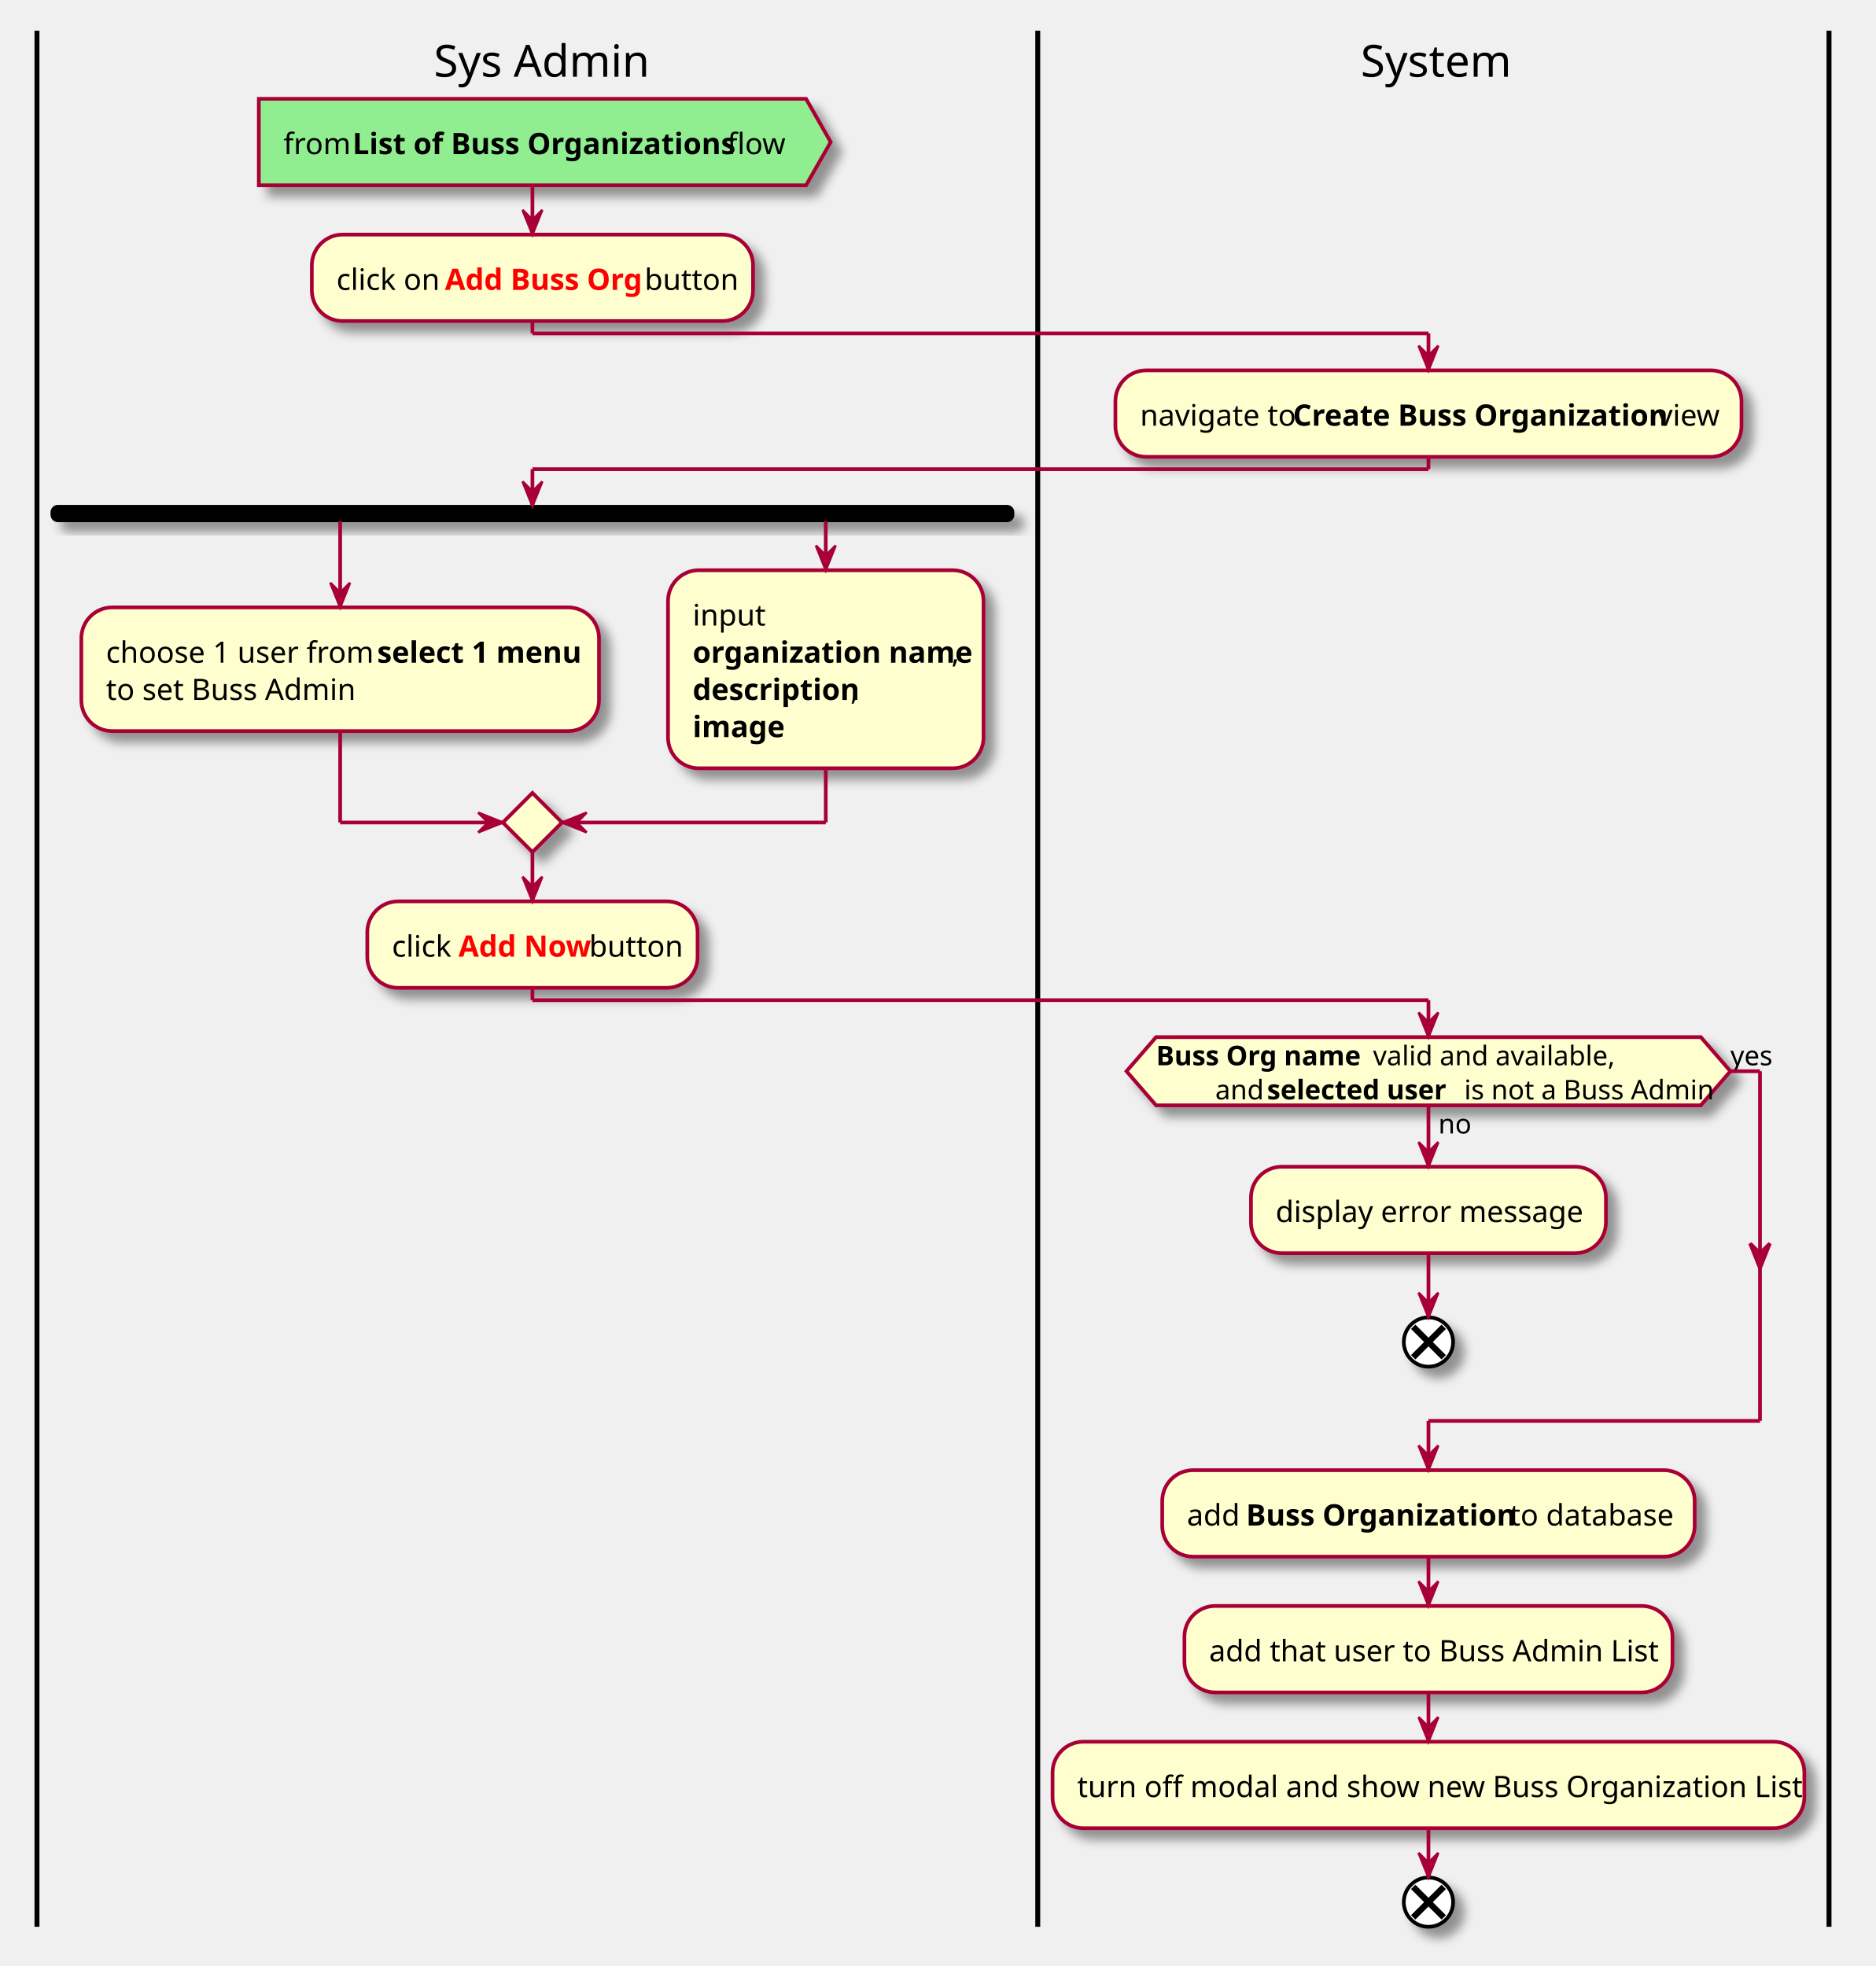
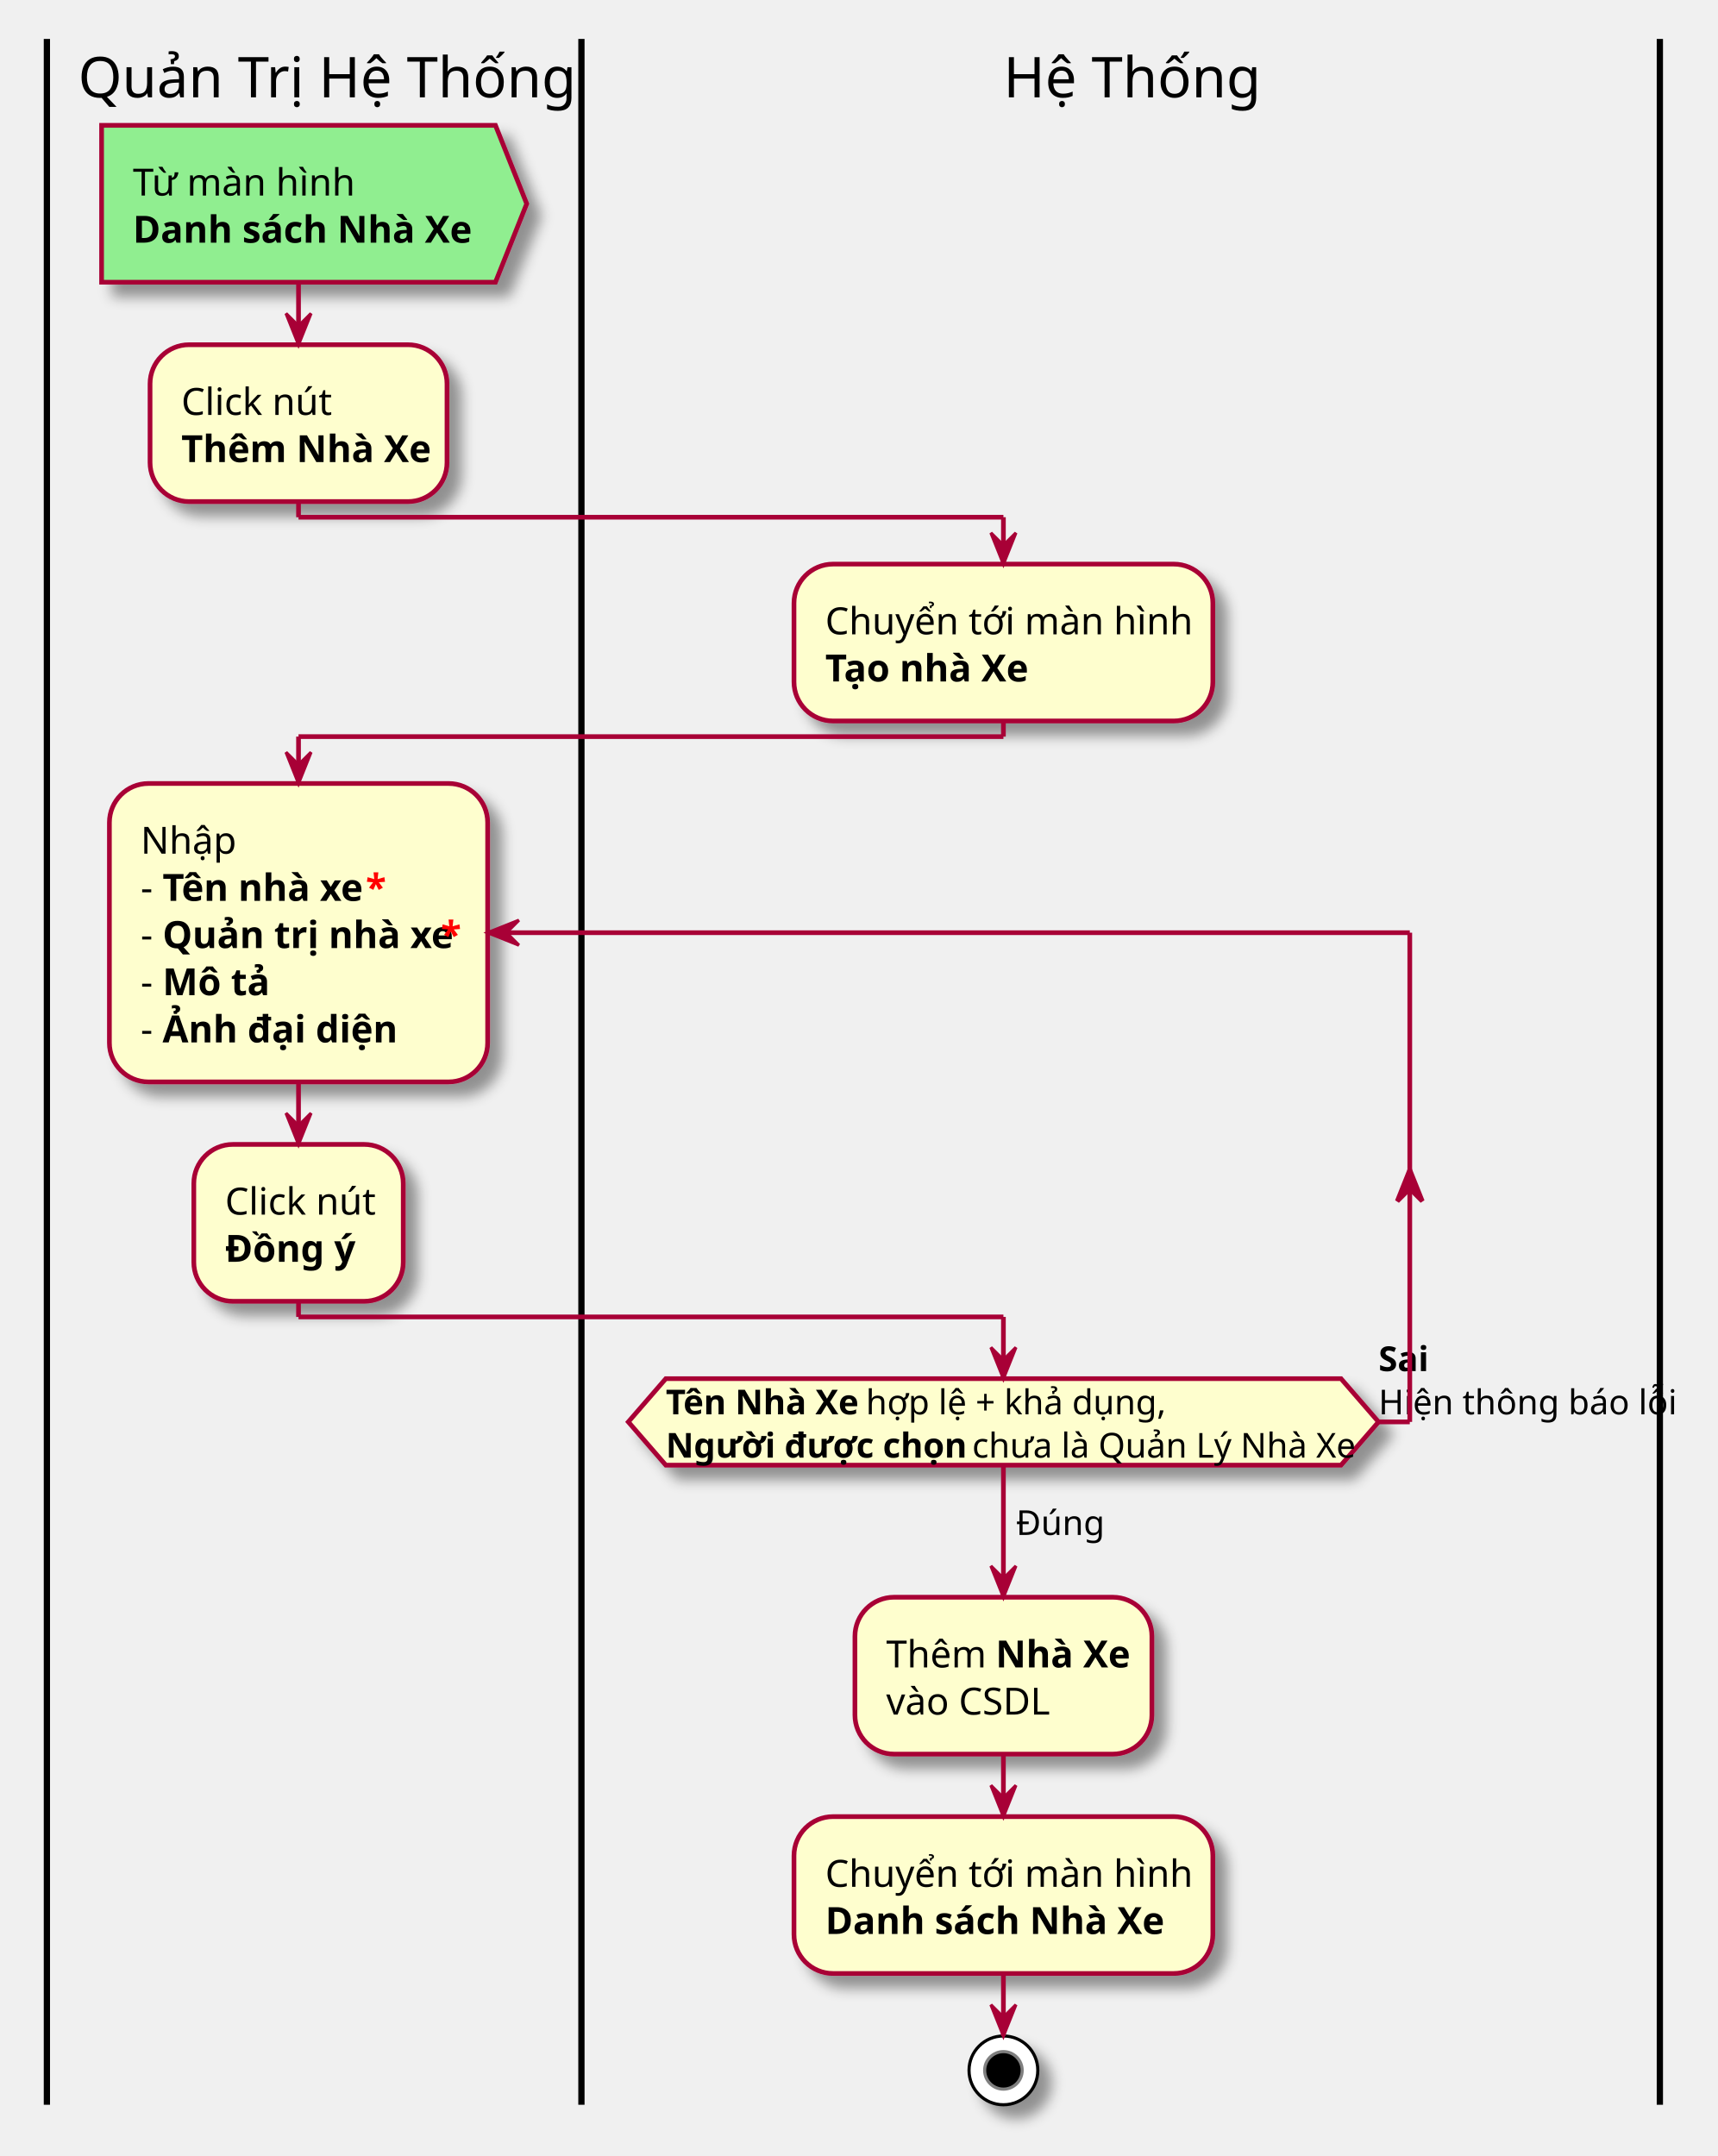
- <svg xmlns="http://www.w3.org/2000/svg" contentScriptType="application/ecmascript" contentStyleType="text/css" height="1662.5px" preserveAspectRatio="none" style="width:1585px;height:1662px;" version="1.1" viewBox="0 0 1585 1662" width="1585.417px" zoomAndPan="magnify">
+ <svg xmlns="http://www.w3.org/2000/svg" contentScriptType="application/ecmascript" contentStyleType="text/css" height="1437.5px" preserveAspectRatio="none" style="width:1145px;height:1437px;" version="1.1" viewBox="0 0 1145 1437" width="1145.833px" zoomAndPan="magnify">
  <defs>
-     <filter height="300%" id="f1rfet41tgcrmp" width="300%" x="-1" y="-1">
+     <filter height="300%" id="f10mqu7fwv2vjh" width="300%" x="-1" y="-1">
      <feGaussianBlur result="blurOut" stdDeviation="4.167" />
      <feColorMatrix in="blurOut" result="blurOut2" type="matrix" values="0 0 0 0 0 0 0 0 0 0 0 0 0 0 0 0 0 0 .4 0" />
      <feOffset dx="8.333" dy="8.333" in="blurOut2" result="blurOut3" />
      <feBlend in="SourceGraphic" in2="blurOut3" mode="normal" />
    </filter>
  </defs>
  <g>
-     <polygon fill="#90EE90" filter="url(#f1rfet41tgcrmp)" points="218.75,83.533,681.25,83.533,702.083,120.089,681.25,156.645,218.75,156.645" style="stroke:#A80036;stroke-width:3.125;" />
-     <text fill="#000000" font-family="sans-serif" font-size="25" lengthAdjust="spacing" textLength="52.083" x="239.583" y="130.318">from</text>
-     <text fill="#000000" font-family="sans-serif" font-size="25" font-weight="bold" lengthAdjust="spacing" textLength="310.417" x="297.917" y="130.318">List of Buss Organizations</text>
-     <text fill="#000000" font-family="sans-serif" font-size="25" lengthAdjust="spacing" textLength="45.833" x="614.583" y="130.318">flow</text>
-     <rect fill="#FEFECE" filter="url(#f1rfet41tgcrmp)" height="73.112" rx="26.042" ry="26.042" style="stroke:#A80036;stroke-width:3.125;" width="372.917" x="263.542" y="198.311" />
-     <text fill="#000000" font-family="sans-serif" font-size="25" lengthAdjust="spacing" textLength="85.417" x="284.375" y="245.097">click on</text>
-     <text fill="#FF0000" font-family="sans-serif" font-size="25" font-weight="bold" lengthAdjust="spacing" textLength="162.5" x="376.042" y="245.097">Add Buss Org</text>
-     <text fill="#000000" font-family="sans-serif" font-size="25" lengthAdjust="spacing" textLength="70.833" x="544.792" y="245.097">button</text>
-     <rect fill="#000000" filter="url(#f1rfet41tgcrmp)" height="12.5" rx="5.208" ry="5.208" style="stroke:#000000;stroke-width:2.083;" width="812.5" x="43.75" y="427.869" />
-     <rect fill="#FEFECE" filter="url(#f1rfet41tgcrmp)" height="104.557" rx="26.042" ry="26.042" style="stroke:#A80036;stroke-width:3.125;" width="437.5" x="68.75" y="513.481" />
-     <text fill="#000000" font-family="sans-serif" font-size="25" lengthAdjust="spacing" textLength="222.917" x="89.583" y="560.266">choose 1 user from</text>
-     <text fill="#000000" font-family="sans-serif" font-size="25" font-weight="bold" lengthAdjust="spacing" textLength="166.667" x="318.75" y="560.266">select 1 menu</text>
-     <text fill="#000000" font-family="sans-serif" font-size="25" lengthAdjust="spacing" textLength="208.333" x="89.583" y="591.711">to set Buss Admin</text>
-     <rect fill="#FEFECE" filter="url(#f1rfet41tgcrmp)" height="167.448" rx="26.042" ry="26.042" style="stroke:#A80036;stroke-width:3.125;" width="266.667" x="564.583" y="482.035" />
-     <text fill="#000000" font-family="sans-serif" font-size="25" lengthAdjust="spacing" textLength="56.25" x="585.417" y="528.821">input</text>
-     <text fill="#000000" font-family="sans-serif" font-size="25" font-weight="bold" lengthAdjust="spacing" textLength="218.75" x="585.417" y="560.266">organization name</text>
-     <text fill="#000000" font-family="sans-serif" font-size="25" lengthAdjust="spacing" textLength="6.25" x="804.167" y="560.266">,</text>
-     <text fill="#000000" font-family="sans-serif" font-size="25" font-weight="bold" lengthAdjust="spacing" textLength="133.333" x="585.417" y="591.711">description</text>
-     <text fill="#000000" font-family="sans-serif" font-size="25" lengthAdjust="spacing" textLength="6.25" x="718.75" y="591.711">,</text>
-     <text fill="#000000" font-family="sans-serif" font-size="25" font-weight="bold" lengthAdjust="spacing" textLength="72.917" x="585.417" y="623.157">image</text>
-     <polygon fill="#FEFECE" filter="url(#f1rfet41tgcrmp)" points="450,670.317,475,695.317,450,720.317,425,695.317,450,670.317" style="stroke:#A80036;stroke-width:3.125;" />
-     <rect fill="#FEFECE" filter="url(#f1rfet41tgcrmp)" height="73.112" rx="26.042" ry="26.042" style="stroke:#A80036;stroke-width:3.125;" width="279.167" x="310.417" y="761.983" />
-     <text fill="#000000" font-family="sans-serif" font-size="25" lengthAdjust="spacing" textLength="50" x="331.25" y="808.769">click</text>
-     <text fill="#FF0000" font-family="sans-serif" font-size="25" font-weight="bold" lengthAdjust="spacing" textLength="104.167" x="387.5" y="808.769">Add Now</text>
-     <text fill="#000000" font-family="sans-serif" font-size="25" lengthAdjust="spacing" textLength="70.833" x="497.917" y="808.769">button</text>
-     <line style="stroke:#000000;stroke-width:4.167;" x1="31.25" x2="31.25" y1="25.948" y2="1628.845" />
-     <rect fill="#FEFECE" filter="url(#f1rfet41tgcrmp)" height="73.112" rx="26.042" ry="26.042" style="stroke:#A80036;stroke-width:3.125;" width="529.167" x="942.708" y="313.09" />
-     <text fill="#000000" font-family="sans-serif" font-size="25" lengthAdjust="spacing" textLength="122.917" x="963.542" y="359.875">navigate to</text>
-     <text fill="#000000" font-family="sans-serif" font-size="25" font-weight="bold" lengthAdjust="spacing" textLength="302.083" x="1092.708" y="359.875">Create Buss Organization</text>
-     <text fill="#000000" font-family="sans-serif" font-size="25" lengthAdjust="spacing" textLength="50" x="1401.042" y="359.875">view</text>
-     <rect fill="#FEFECE" filter="url(#f1rfet41tgcrmp)" height="73.112" rx="26.042" ry="26.042" style="stroke:#A80036;stroke-width:3.125;" width="300" x="1057.292" y="986.324" />
-     <text fill="#000000" font-family="sans-serif" font-size="25" lengthAdjust="spacing" textLength="258.333" x="1078.125" y="1033.11">display error message</text>
-     <ellipse cx="1207.292" cy="1134.509" fill="#FFFFFF" filter="url(#f1rfet41tgcrmp)" rx="20.833" ry="20.833" style="stroke:#000000;stroke-width:3.125;" />
-     <line style="stroke:#000000;stroke-width:5.208;" x1="1194.402" x2="1220.182" y1="1121.619" y2="1147.399" />
-     <line style="stroke:#000000;stroke-width:5.208;" x1="1220.182" x2="1194.402" y1="1121.619" y2="1147.399" />
-     <polygon fill="#FEFECE" filter="url(#f1rfet41tgcrmp)" points="977.083,876.762,1437.5,876.762,1462.5,905.587,1437.5,934.412,977.083,934.412,952.083,905.587,977.083,876.762" style="stroke:#A80036;stroke-width:3.125;" />
-     <text fill="#000000" font-family="sans-serif" font-size="22.917" lengthAdjust="spacing" textLength="25" x="1215.625" y="958.201">no</text>
-     <text fill="#000000" font-family="sans-serif" font-size="22.917" font-weight="bold" lengthAdjust="spacing" textLength="177.083" x="977.083" y="900.551">Buss Org name</text>
-     <text fill="#000000" font-family="sans-serif" font-size="22.917" lengthAdjust="spacing" textLength="189.583" x="1160.417" y="900.551">valid and available,</text>
-     <text fill="#000000" font-family="sans-serif" font-size="22.917" lengthAdjust="spacing" textLength="37.5" x="1027.083" y="929.376">and</text>
-     <text fill="#000000" font-family="sans-serif" font-size="22.917" font-weight="bold" lengthAdjust="spacing" textLength="160.417" x="1070.833" y="929.376">selected user</text>
-     <text fill="#000000" font-family="sans-serif" font-size="22.917" lengthAdjust="spacing" textLength="200" x="1237.5" y="929.376">is not a Buss Admin</text>
-     <text fill="#000000" font-family="sans-serif" font-size="22.917" lengthAdjust="spacing" textLength="37.5" x="1462.5" y="900.551">yes</text>
-     <rect fill="#FEFECE" filter="url(#f1rfet41tgcrmp)" height="73.112" rx="26.042" ry="26.042" style="stroke:#A80036;stroke-width:3.125;" width="450" x="982.292" y="1242.843" />
-     <text fill="#000000" font-family="sans-serif" font-size="25" lengthAdjust="spacing" textLength="43.75" x="1003.125" y="1289.628">add</text>
-     <text fill="#000000" font-family="sans-serif" font-size="25" font-weight="bold" lengthAdjust="spacing" textLength="216.667" x="1053.125" y="1289.628">Buss Organization</text>
-     <text fill="#000000" font-family="sans-serif" font-size="25" lengthAdjust="spacing" textLength="135.417" x="1276.042" y="1289.628">to database</text>
-     <rect fill="#FEFECE" filter="url(#f1rfet41tgcrmp)" height="73.112" rx="26.042" ry="26.042" style="stroke:#A80036;stroke-width:3.125;" width="412.5" x="1001.042" y="1357.621" />
-     <text fill="#000000" font-family="sans-serif" font-size="25" lengthAdjust="spacing" textLength="370.833" x="1021.875" y="1404.407">add that user to Buss Admin List</text>
-     <rect fill="#FEFECE" filter="url(#f1rfet41tgcrmp)" height="73.112" rx="26.042" ry="26.042" style="stroke:#A80036;stroke-width:3.125;" width="635.417" x="889.583" y="1472.4" />
-     <text fill="#000000" font-family="sans-serif" font-size="25" lengthAdjust="spacing" textLength="593.75" x="910.417" y="1519.185">turn off modal and show new Buss Organization List</text>
-     <ellipse cx="1207.292" cy="1608.012" fill="#FFFFFF" filter="url(#f1rfet41tgcrmp)" rx="20.833" ry="20.833" style="stroke:#000000;stroke-width:3.125;" />
-     <line style="stroke:#000000;stroke-width:5.208;" x1="1194.402" x2="1220.182" y1="1595.122" y2="1620.902" />
-     <line style="stroke:#000000;stroke-width:5.208;" x1="1220.182" x2="1194.402" y1="1595.122" y2="1620.902" />
-     <line style="stroke:#000000;stroke-width:4.167;" x1="877.083" x2="877.083" y1="25.948" y2="1628.845" />
-     <line style="stroke:#000000;stroke-width:4.167;" x1="1545.833" x2="1545.833" y1="25.948" y2="1628.845" />
-     <line style="stroke:#A80036;stroke-width:3.125;" x1="450" x2="450" y1="156.645" y2="198.311" />
-     <polygon fill="#A80036" points="441.667,177.478,450,198.311,458.333,177.478,450,185.811" style="stroke:#A80036;stroke-width:2.083;" />
-     <line style="stroke:#A80036;stroke-width:3.125;" x1="287.5" x2="287.5" y1="440.369" y2="513.481" />
-     <polygon fill="#A80036" points="279.167,492.647,287.5,513.481,295.833,492.647,287.5,500.981" style="stroke:#A80036;stroke-width:2.083;" />
-     <line style="stroke:#A80036;stroke-width:3.125;" x1="697.917" x2="697.917" y1="440.369" y2="482.035" />
-     <polygon fill="#A80036" points="689.583,461.202,697.917,482.035,706.25,461.202,697.917,469.535" style="stroke:#A80036;stroke-width:2.083;" />
-     <line style="stroke:#A80036;stroke-width:3.125;" x1="287.5" x2="287.5" y1="618.038" y2="695.317" />
-     <line style="stroke:#A80036;stroke-width:3.125;" x1="287.5" x2="425" y1="695.317" y2="695.317" />
-     <polygon fill="#A80036" points="404.167,686.983,425,695.317,404.167,703.65,412.5,695.317" style="stroke:#A80036;stroke-width:2.083;" />
-     <line style="stroke:#A80036;stroke-width:3.125;" x1="697.917" x2="697.917" y1="649.483" y2="695.317" />
-     <line style="stroke:#A80036;stroke-width:3.125;" x1="697.917" x2="475" y1="695.317" y2="695.317" />
-     <polygon fill="#A80036" points="495.833,686.983,475,695.317,495.833,703.65,487.5,695.317" style="stroke:#A80036;stroke-width:2.083;" />
-     <line style="stroke:#A80036;stroke-width:3.125;" x1="450" x2="450" y1="720.317" y2="761.983" />
-     <polygon fill="#A80036" points="441.667,741.15,450,761.983,458.333,741.15,450,749.483" style="stroke:#A80036;stroke-width:2.083;" />
-     <line style="stroke:#A80036;stroke-width:3.125;" x1="1207.292" x2="1207.292" y1="1059.436" y2="1113.676" />
-     <polygon fill="#A80036" points="1198.958,1092.843,1207.292,1113.676,1215.625,1092.843,1207.292,1101.176" style="stroke:#A80036;stroke-width:2.083;" />
-     <line style="stroke:#A80036;stroke-width:3.125;" x1="1207.292" x2="1207.292" y1="934.412" y2="986.324" />
-     <polygon fill="#A80036" points="1198.958,965.491,1207.292,986.324,1215.625,965.491,1207.292,973.824" style="stroke:#A80036;stroke-width:2.083;" />
-     <line style="stroke:#A80036;stroke-width:3.125;" x1="1462.5" x2="1487.5" y1="905.587" y2="905.587" />
-     <polygon fill="#A80036" points="1479.167,1051.176,1487.5,1072.009,1495.833,1051.176,1487.5,1059.509" style="stroke:#A80036;stroke-width:3.125;" />
-     <line style="stroke:#A80036;stroke-width:3.125;" x1="1487.5" x2="1487.5" y1="905.587" y2="1201.176" />
-     <line style="stroke:#A80036;stroke-width:3.125;" x1="1487.5" x2="1207.292" y1="1201.176" y2="1201.176" />
-     <line style="stroke:#A80036;stroke-width:3.125;" x1="1207.292" x2="1207.292" y1="1201.176" y2="1242.843" />
-     <polygon fill="#A80036" points="1198.958,1222.009,1207.292,1242.843,1215.625,1222.009,1207.292,1230.343" style="stroke:#A80036;stroke-width:2.083;" />
-     <line style="stroke:#A80036;stroke-width:3.125;" x1="1207.292" x2="1207.292" y1="1315.955" y2="1357.621" />
-     <polygon fill="#A80036" points="1198.958,1336.788,1207.292,1357.621,1215.625,1336.788,1207.292,1345.121" style="stroke:#A80036;stroke-width:2.083;" />
-     <line style="stroke:#A80036;stroke-width:3.125;" x1="1207.292" x2="1207.292" y1="1430.733" y2="1472.4" />
-     <polygon fill="#A80036" points="1198.958,1451.567,1207.292,1472.4,1215.625,1451.567,1207.292,1459.9" style="stroke:#A80036;stroke-width:2.083;" />
-     <line style="stroke:#A80036;stroke-width:3.125;" x1="1207.292" x2="1207.292" y1="1545.512" y2="1587.178" />
-     <polygon fill="#A80036" points="1198.958,1566.345,1207.292,1587.178,1215.625,1566.345,1207.292,1574.678" style="stroke:#A80036;stroke-width:2.083;" />
-     <line style="stroke:#A80036;stroke-width:3.125;" x1="450" x2="450" y1="271.423" y2="281.84" />
-     <line style="stroke:#A80036;stroke-width:3.125;" x1="450" x2="1207.292" y1="281.84" y2="281.84" />
-     <line style="stroke:#A80036;stroke-width:3.125;" x1="1207.292" x2="1207.292" y1="281.84" y2="313.09" />
-     <polygon fill="#A80036" points="1198.958,292.257,1207.292,313.09,1215.625,292.257,1207.292,300.59" style="stroke:#A80036;stroke-width:2.083;" />
-     <line style="stroke:#A80036;stroke-width:3.125;" x1="1207.292" x2="1207.292" y1="386.202" y2="396.619" />
-     <line style="stroke:#A80036;stroke-width:3.125;" x1="1207.292" x2="450" y1="396.619" y2="396.619" />
-     <line style="stroke:#A80036;stroke-width:3.125;" x1="450" x2="450" y1="396.619" y2="427.869" />
-     <polygon fill="#A80036" points="441.667,407.035,450,427.869,458.333,407.035,450,415.369" style="stroke:#A80036;stroke-width:2.083;" />
-     <line style="stroke:#A80036;stroke-width:3.125;" x1="450" x2="450" y1="835.095" y2="845.512" />
-     <line style="stroke:#A80036;stroke-width:3.125;" x1="450" x2="1207.292" y1="845.512" y2="845.512" />
-     <line style="stroke:#A80036;stroke-width:3.125;" x1="1207.292" x2="1207.292" y1="845.512" y2="876.762" />
-     <polygon fill="#A80036" points="1198.958,855.928,1207.292,876.762,1215.625,855.928,1207.292,864.262" style="stroke:#A80036;stroke-width:2.083;" />
-     <text fill="#000000" font-family="sans-serif" font-size="37.5" lengthAdjust="spacing" textLength="175" x="366.667" y="64.876">Sys Admin</text>
-     <text fill="#000000" font-family="sans-serif" font-size="37.5" lengthAdjust="spacing" textLength="122.917" x="1150" y="64.876">System</text>
+     <polygon fill="#90EE90" filter="url(#f10mqu7fwv2vjh)" points="67.708,83.533,330.208,83.533,351.042,135.811,330.208,188.09,67.708,188.09" style="stroke:#A80036;stroke-width:3.125;" />
+     <text fill="#000000" font-family="sans-serif" font-size="25" lengthAdjust="spacing" textLength="145.833" x="88.542" y="130.318">Từ màn hình</text>
+     <text fill="#000000" font-family="sans-serif" font-size="25" font-weight="bold" lengthAdjust="spacing" textLength="214.583" x="88.542" y="161.763">Danh sách Nhà Xe</text>
+     <text fill="#000000" font-family="sans-serif" font-size="25" lengthAdjust="spacing" textLength="0" x="309.375" y="161.763" />
+     <rect fill="#FEFECE" filter="url(#f10mqu7fwv2vjh)" height="104.557" rx="26.042" ry="26.042" style="stroke:#A80036;stroke-width:3.125;" width="197.917" x="100" y="229.757" />
+     <text fill="#000000" font-family="sans-serif" font-size="25" lengthAdjust="spacing" textLength="97.917" x="120.833" y="276.542">Click nút</text>
+     <text fill="#000000" font-family="sans-serif" font-size="25" font-weight="bold" lengthAdjust="spacing" textLength="156.25" x="120.833" y="307.988">Thêm Nhà Xe</text>
+     <rect fill="#FEFECE" filter="url(#f10mqu7fwv2vjh)" height="104.557" rx="26.042" ry="26.042" style="stroke:#A80036;stroke-width:3.125;" width="139.583" x="129.167" y="762.764" />
+     <text fill="#000000" font-family="sans-serif" font-size="25" lengthAdjust="spacing" textLength="97.917" x="150" y="809.55">Click nút</text>
+     <text fill="#000000" font-family="sans-serif" font-size="25" font-weight="bold" lengthAdjust="spacing" textLength="81.25" x="150" y="840.995">Đồng ý</text>
+     <rect fill="#FEFECE" filter="url(#f10mqu7fwv2vjh)" height="198.893" rx="26.042" ry="26.042" style="stroke:#A80036;stroke-width:3.125;" width="252.083" x="72.917" y="522.205" />
+     <text fill="#000000" font-family="sans-serif" font-size="25" lengthAdjust="spacing" textLength="62.5" x="93.75" y="568.99">Nhập</text>
+     <text fill="#000000" font-family="sans-serif" font-size="25" lengthAdjust="spacing" textLength="8.333" x="93.75" y="600.435">-</text>
+     <text fill="#000000" font-family="sans-serif" font-size="25" font-weight="bold" lengthAdjust="spacing" textLength="129.167" x="108.333" y="600.435">Tên nhà xe</text>
+     <text fill="#FF0000" font-family="sans-serif" font-size="25" font-weight="bold" lengthAdjust="spacing" textLength="10.417" x="243.75" y="600.435">*</text>
+     <text fill="#000000" font-family="sans-serif" font-size="25" lengthAdjust="spacing" textLength="8.333" x="93.75" y="631.881">-</text>
+     <text fill="#000000" font-family="sans-serif" font-size="25" font-weight="bold" lengthAdjust="spacing" textLength="179.167" x="108.333" y="631.881">Quản trị nhà xe</text>
+     <text fill="#FF0000" font-family="sans-serif" font-size="25" font-weight="bold" lengthAdjust="spacing" textLength="10.417" x="293.75" y="631.881">*</text>
+     <text fill="#000000" font-family="sans-serif" font-size="25" lengthAdjust="spacing" textLength="8.333" x="93.75" y="663.326">-</text>
+     <text fill="#000000" font-family="sans-serif" font-size="25" font-weight="bold" lengthAdjust="spacing" textLength="64.583" x="108.333" y="663.326">Mô tả</text>
+     <text fill="#000000" font-family="sans-serif" font-size="25" lengthAdjust="spacing" textLength="8.333" x="93.75" y="694.771">-</text>
+     <text fill="#000000" font-family="sans-serif" font-size="25" font-weight="bold" lengthAdjust="spacing" textLength="143.75" x="108.333" y="694.771">Ảnh đại diện</text>
+     <line style="stroke:#000000;stroke-width:4.167;" x1="31.25" x2="31.25" y1="25.948" y2="1402.848" />
+     <rect fill="#FEFECE" filter="url(#f10mqu7fwv2vjh)" height="104.557" rx="26.042" ry="26.042" style="stroke:#A80036;stroke-width:3.125;" width="279.167" x="529.167" y="375.981" />
+     <text fill="#000000" font-family="sans-serif" font-size="25" lengthAdjust="spacing" textLength="237.5" x="550" y="422.766">Chuyển tới màn hình</text>
+     <text fill="#000000" font-family="sans-serif" font-size="25" font-weight="bold" lengthAdjust="spacing" textLength="131.25" x="550" y="454.211">Tạo nhà Xe</text>
+     <polygon fill="#FEFECE" filter="url(#f10mqu7fwv2vjh)" points="443.75,918.89,893.75,918.89,918.75,947.715,893.75,976.54,443.75,976.54,418.75,947.715,443.75,918.89" style="stroke:#A80036;stroke-width:3.125;" />
+     <text fill="#000000" font-family="sans-serif" font-size="22.917" font-weight="bold" lengthAdjust="spacing" textLength="127.083" x="443.75" y="942.68">Tên Nhà Xe</text>
+     <text fill="#000000" font-family="sans-serif" font-size="22.917" lengthAdjust="spacing" textLength="185.417" x="577.083" y="942.68">hợp lệ + khả dụng,</text>
+     <text fill="#000000" font-family="sans-serif" font-size="22.917" font-weight="bold" lengthAdjust="spacing" textLength="197.917" x="443.75" y="971.505">Người được chọn</text>
+     <text fill="#000000" font-family="sans-serif" font-size="22.917" lengthAdjust="spacing" textLength="245.833" x="647.917" y="971.505">chưa là Quản Lý Nhà Xe</text>
+     <text fill="#000000" font-family="sans-serif" font-size="22.917" font-weight="bold" lengthAdjust="spacing" textLength="33.333" x="918.75" y="913.855">Sai</text>
+     <text fill="#000000" font-family="sans-serif" font-size="22.917" lengthAdjust="spacing" textLength="177.083" x="918.75" y="942.68">Hiện thông báo lỗi</text>
+     <rect fill="#FEFECE" filter="url(#f10mqu7fwv2vjh)" height="104.557" rx="26.042" ry="26.042" style="stroke:#A80036;stroke-width:3.125;" width="197.917" x="569.792" y="1064.567" />
+     <text fill="#000000" font-family="sans-serif" font-size="25" lengthAdjust="spacing" textLength="66.667" x="590.625" y="1111.352">Thêm</text>
+     <text fill="#000000" font-family="sans-serif" font-size="25" font-weight="bold" lengthAdjust="spacing" textLength="83.333" x="663.542" y="1111.352">Nhà Xe</text>
+     <text fill="#000000" font-family="sans-serif" font-size="25" lengthAdjust="spacing" textLength="114.583" x="590.625" y="1142.798">vào CSDL</text>
+     <rect fill="#FEFECE" filter="url(#f10mqu7fwv2vjh)" height="104.557" rx="26.042" ry="26.042" style="stroke:#A80036;stroke-width:3.125;" width="279.167" x="529.167" y="1210.791" />
+     <text fill="#000000" font-family="sans-serif" font-size="25" lengthAdjust="spacing" textLength="237.5" x="550" y="1257.576">Chuyển tới màn hình</text>
+     <text fill="#000000" font-family="sans-serif" font-size="25" font-weight="bold" lengthAdjust="spacing" textLength="214.583" x="550" y="1289.022">Danh sách Nhà Xe</text>
+     <ellipse cx="668.75" cy="1379.932" fill="#FFFFFF" filter="url(#f10mqu7fwv2vjh)" rx="22.917" ry="22.917" style="stroke:#000000;stroke-width:2.083;" />
+     <ellipse cx="668.75" cy="1379.932" fill="#000000" rx="12.5" ry="12.5" style="stroke:#7F7F7F;stroke-width:2.083;" />
+     <line style="stroke:#000000;stroke-width:4.167;" x1="387.5" x2="387.5" y1="25.948" y2="1402.848" />
+     <line style="stroke:#000000;stroke-width:4.167;" x1="1106.25" x2="1106.25" y1="25.948" y2="1402.848" />
+     <line style="stroke:#A80036;stroke-width:3.125;" x1="198.958" x2="198.958" y1="188.09" y2="229.757" />
+     <polygon fill="#A80036" points="190.625,208.923,198.958,229.757,207.292,208.923,198.958,217.257" style="stroke:#A80036;stroke-width:2.083;" />
+     <line style="stroke:#A80036;stroke-width:3.125;" x1="198.958" x2="198.958" y1="721.098" y2="762.764" />
+     <polygon fill="#A80036" points="190.625,741.931,198.958,762.764,207.292,741.931,198.958,750.264" style="stroke:#A80036;stroke-width:2.083;" />
+     <line style="stroke:#A80036;stroke-width:3.125;" x1="668.75" x2="668.75" y1="976.54" y2="1064.567" />
+     <polygon fill="#A80036" points="660.417,1043.734,668.75,1064.567,677.083,1043.734,668.75,1052.067" style="stroke:#A80036;stroke-width:2.083;" />
+     <text fill="#000000" font-family="sans-serif" font-size="22.917" lengthAdjust="spacing" textLength="54.167" x="677.083" y="1023.073">Đúng</text>
+     <line style="stroke:#A80036;stroke-width:3.125;" x1="668.75" x2="668.75" y1="1169.124" y2="1210.791" />
+     <polygon fill="#A80036" points="660.417,1189.958,668.75,1210.791,677.083,1189.958,668.75,1198.291" style="stroke:#A80036;stroke-width:2.083;" />
+     <line style="stroke:#A80036;stroke-width:3.125;" x1="668.75" x2="668.75" y1="1315.348" y2="1357.015" />
+     <polygon fill="#A80036" points="660.417,1336.182,668.75,1357.015,677.083,1336.182,668.75,1344.515" style="stroke:#A80036;stroke-width:2.083;" />
+     <line style="stroke:#A80036;stroke-width:3.125;" x1="198.958" x2="198.958" y1="334.314" y2="344.731" />
+     <line style="stroke:#A80036;stroke-width:3.125;" x1="198.958" x2="668.75" y1="344.731" y2="344.731" />
+     <line style="stroke:#A80036;stroke-width:3.125;" x1="668.75" x2="668.75" y1="344.731" y2="375.981" />
+     <polygon fill="#A80036" points="660.417,355.147,668.75,375.981,677.083,355.147,668.75,363.481" style="stroke:#A80036;stroke-width:2.083;" />
+     <line style="stroke:#A80036;stroke-width:3.125;" x1="918.75" x2="939.583" y1="947.715" y2="947.715" />
+     <polygon fill="#A80036" points="931.25,800.566,939.583,779.732,947.917,800.566,939.583,792.232" style="stroke:#A80036;stroke-width:3.125;" />
+     <line style="stroke:#A80036;stroke-width:3.125;" x1="939.583" x2="939.583" y1="621.651" y2="947.715" />
+     <line style="stroke:#A80036;stroke-width:3.125;" x1="939.583" x2="325" y1="621.651" y2="621.651" />
+     <polygon fill="#A80036" points="345.833,613.318,325,621.651,345.833,629.985,337.5,621.651" style="stroke:#A80036;stroke-width:2.083;" />
+     <line style="stroke:#A80036;stroke-width:3.125;" x1="198.958" x2="198.958" y1="867.322" y2="877.738" />
+     <line style="stroke:#A80036;stroke-width:3.125;" x1="198.958" x2="668.75" y1="877.738" y2="877.738" />
+     <line style="stroke:#A80036;stroke-width:3.125;" x1="668.75" x2="668.75" y1="877.738" y2="918.89" />
+     <polygon fill="#A80036" points="660.417,898.057,668.75,918.89,677.083,898.057,668.75,906.39" style="stroke:#A80036;stroke-width:2.083;" />
+     <line style="stroke:#A80036;stroke-width:3.125;" x1="668.75" x2="668.75" y1="480.538" y2="490.955" />
+     <line style="stroke:#A80036;stroke-width:3.125;" x1="668.75" x2="198.958" y1="490.955" y2="490.955" />
+     <line style="stroke:#A80036;stroke-width:3.125;" x1="198.958" x2="198.958" y1="490.955" y2="522.205" />
+     <polygon fill="#A80036" points="190.625,501.371,198.958,522.205,207.292,501.371,198.958,509.705" style="stroke:#A80036;stroke-width:2.083;" />
+     <text fill="#000000" font-family="sans-serif" font-size="37.5" lengthAdjust="spacing" textLength="325" x="52.083" y="64.876">Quản Trị Hệ Thống</text>
+     <text fill="#000000" font-family="sans-serif" font-size="37.5" lengthAdjust="spacing" textLength="166.667" x="668.75" y="64.876">Hệ Thống</text>
  </g>
</svg>
